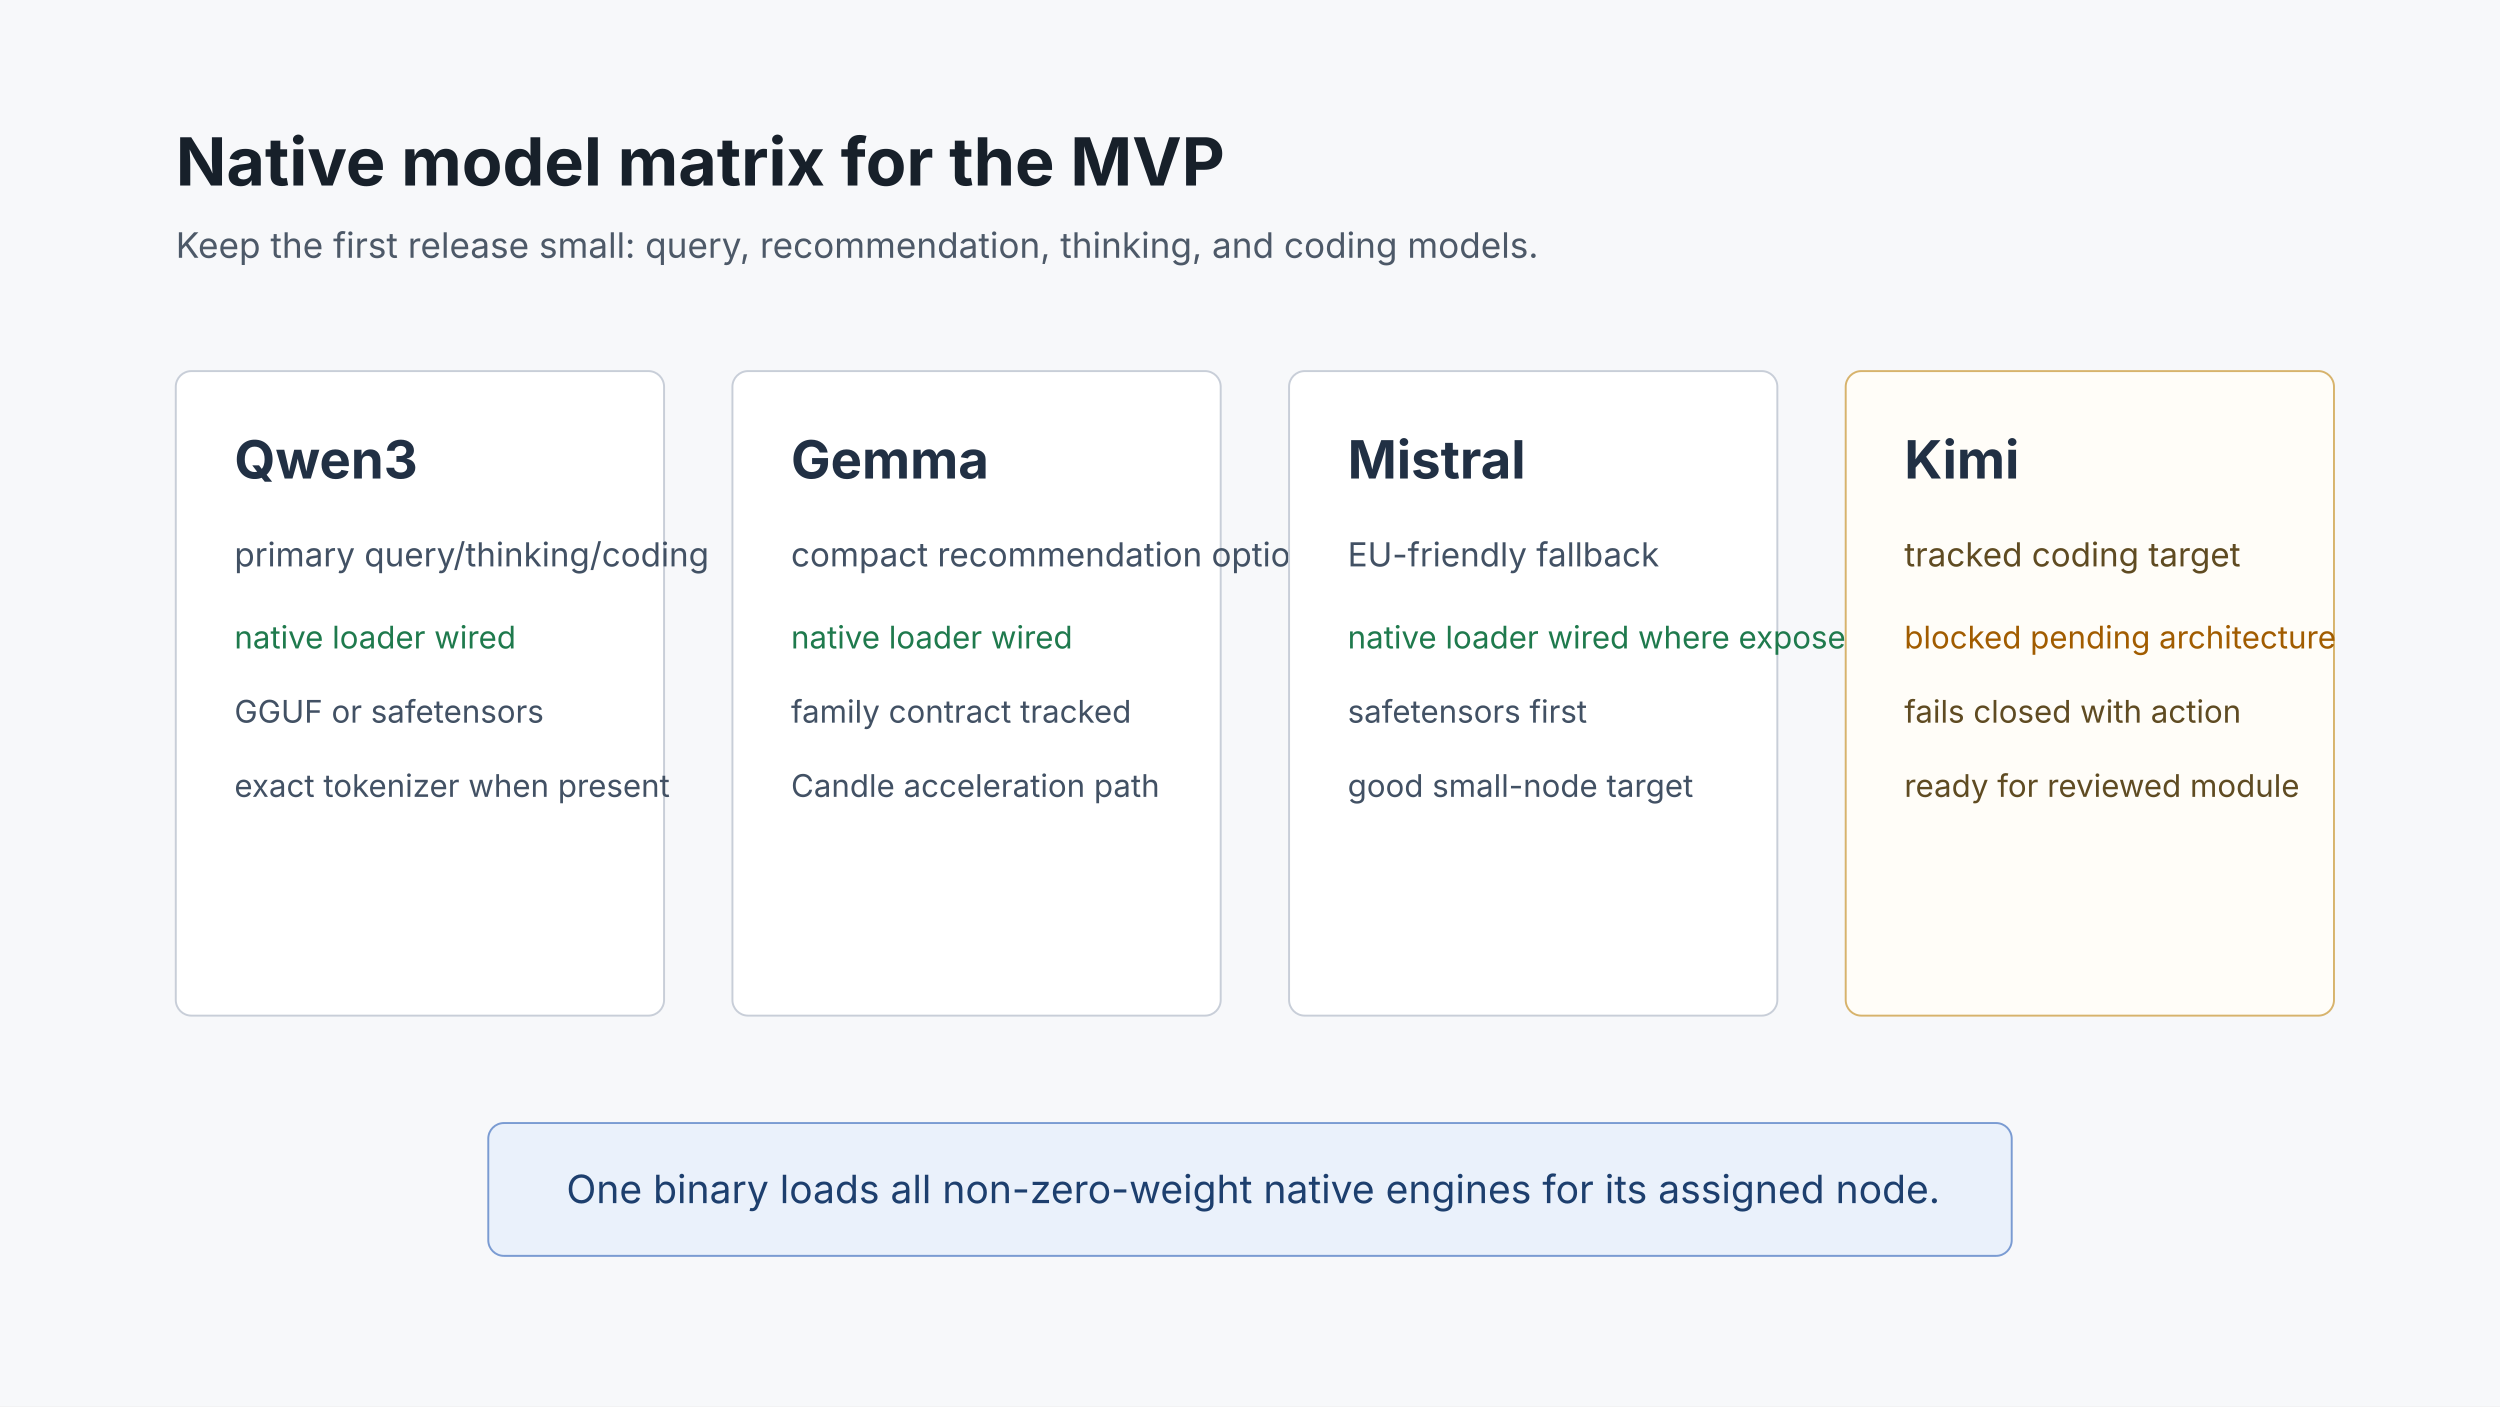
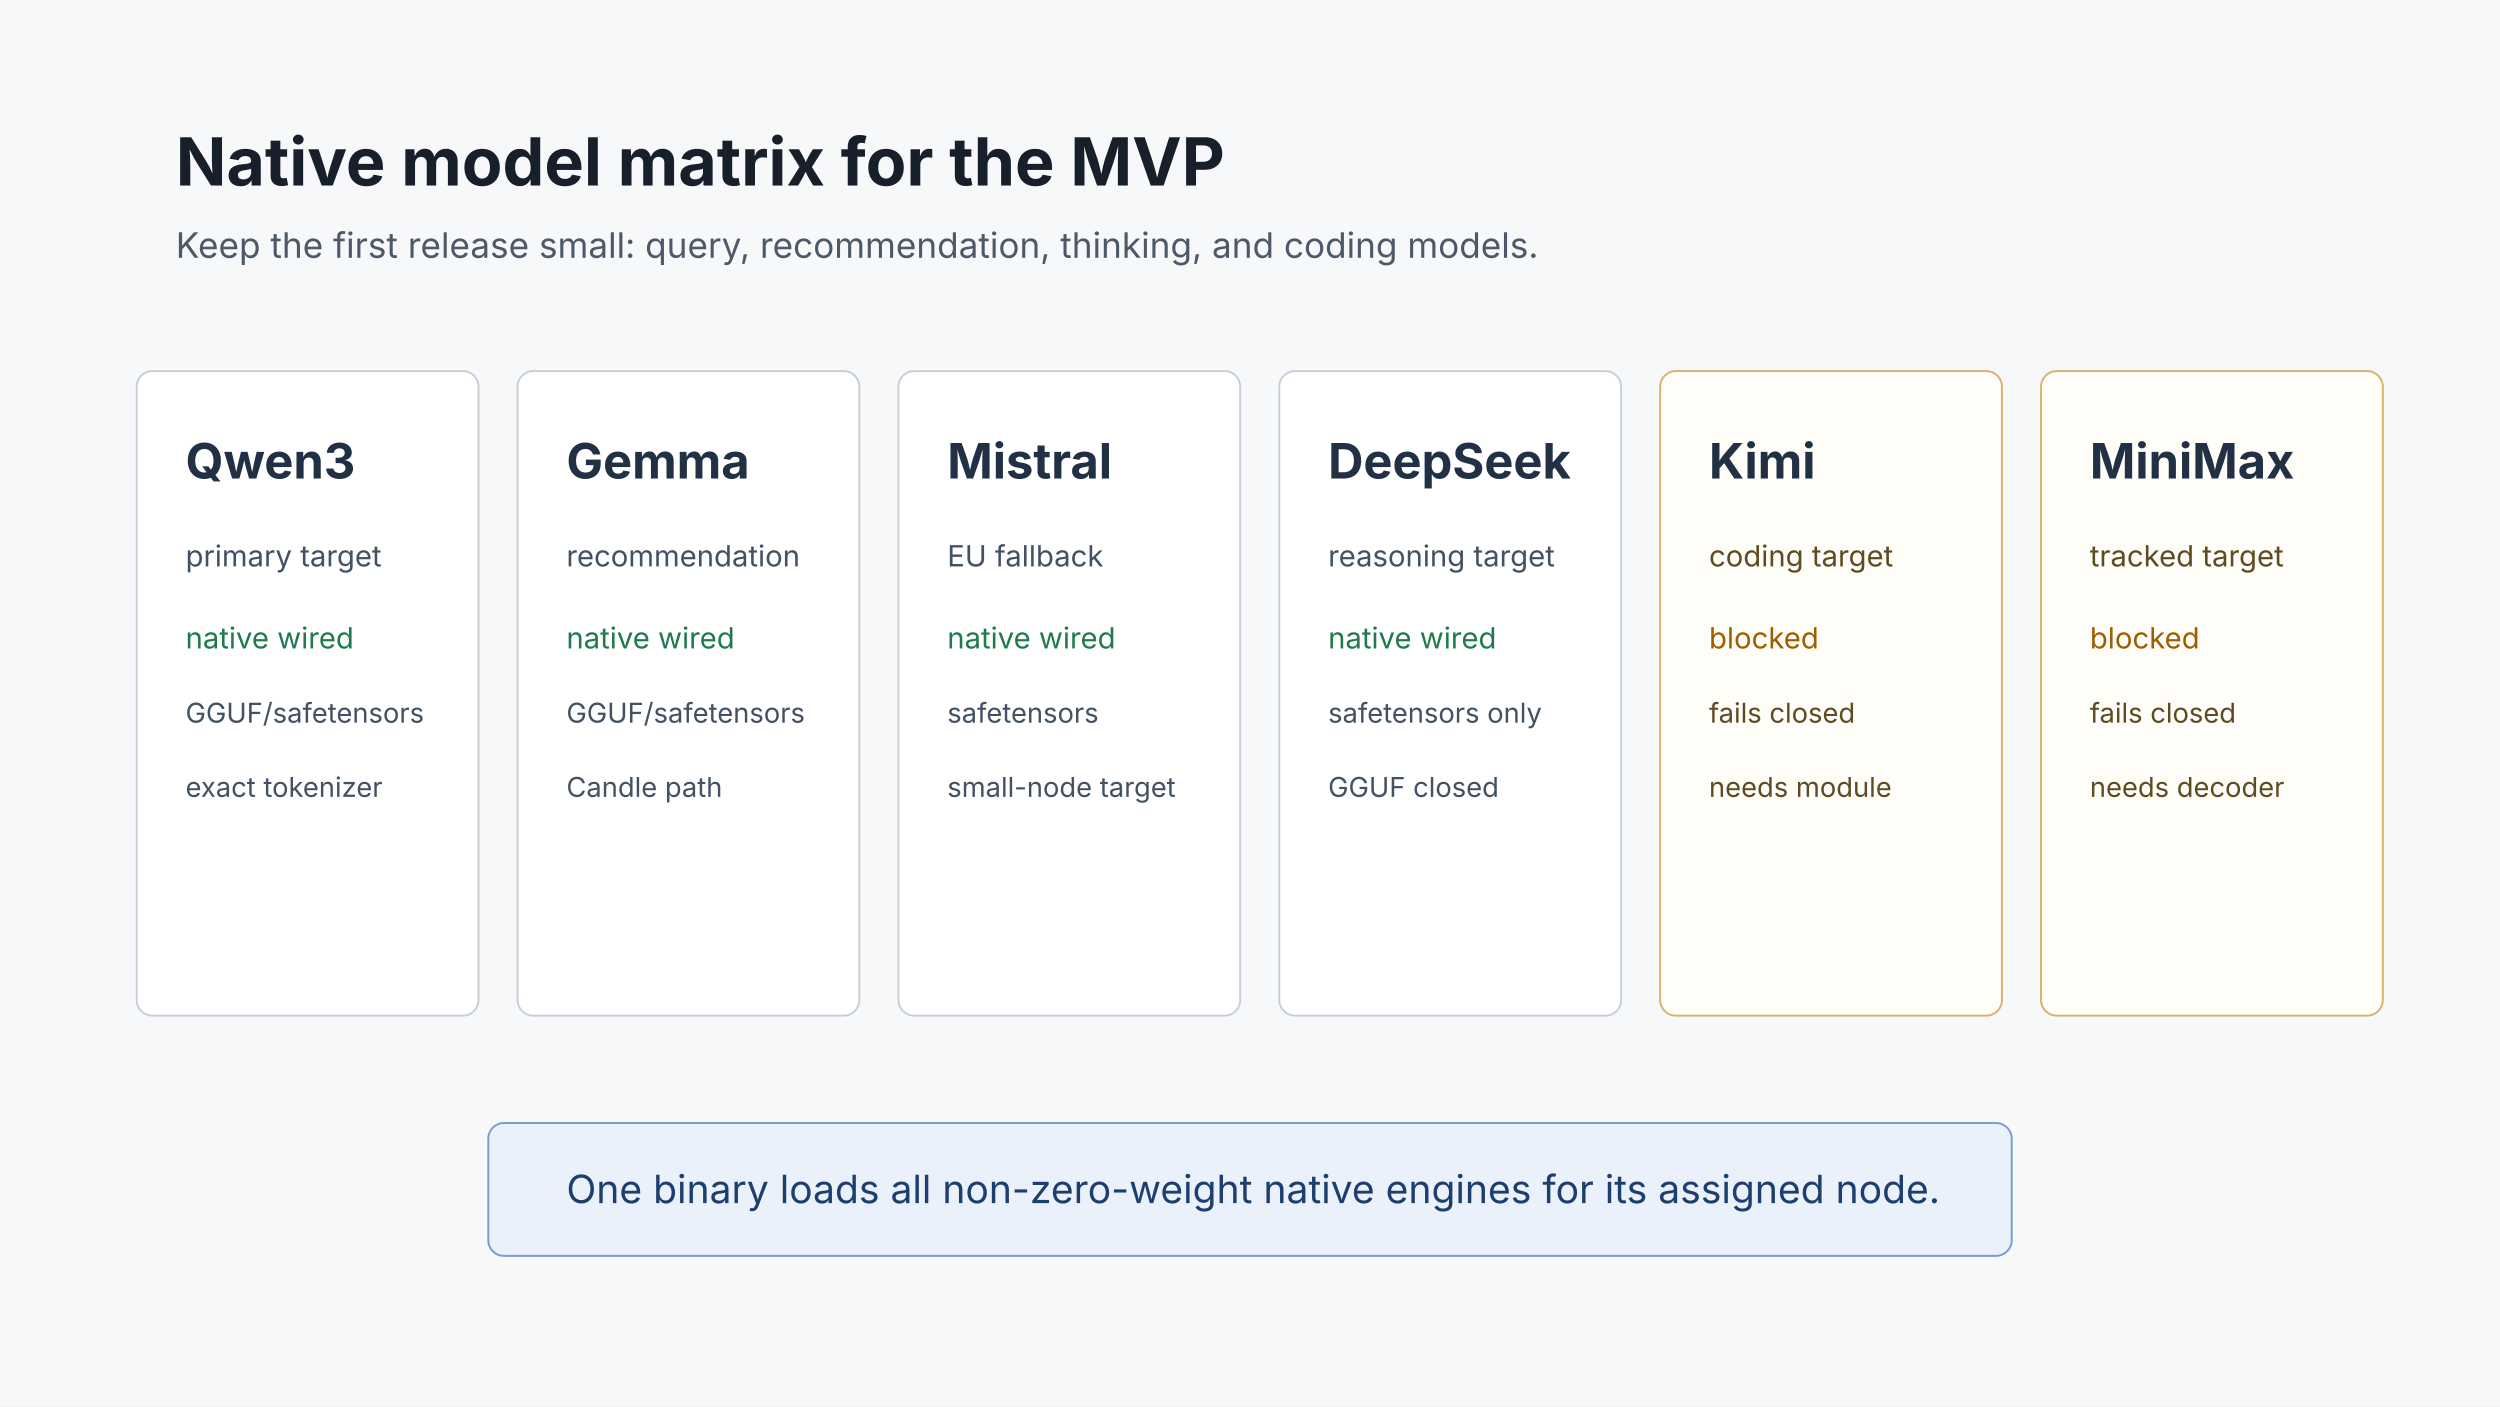
<svg xmlns="http://www.w3.org/2000/svg" width="1280" height="720" viewBox="0 0 1280 720" role="img" aria-labelledby="title desc">
  <rect width="1280" height="720" fill="#f7f8fa" />
  <text x="90" y="95" font-family="Inter, Arial, sans-serif" font-size="34" font-weight="700" fill="#17202a">Native model matrix for the MVP</text>
  <text x="90" y="132" font-family="Inter, Arial, sans-serif" font-size="18" fill="#4d5968">Keep the first release small: query, recommendation, thinking, and coding models.</text>
  <g font-family="Inter, Arial, sans-serif">
-     <rect x="90" y="190" width="250" height="330" rx="8" fill="#ffffff" stroke="#c8ced8" />
-     <text x="120" y="245" font-size="27" font-weight="700" fill="#213044">Qwen3</text>
-     <text x="120" y="290" font-size="17" fill="#425164">primary query/thinking/coding</text>
-     <text x="120" y="332" font-size="16" fill="#1f7a4d">native loader wired</text>
-     <text x="120" y="370" font-size="16" fill="#425164">GGUF or safetensors</text>
-     <text x="120" y="408" font-size="16" fill="#425164">exact tokenizer when present</text>
-     <rect x="375" y="190" width="250" height="330" rx="8" fill="#ffffff" stroke="#c8ced8" />
-     <text x="405" y="245" font-size="27" font-weight="700" fill="#213044">Gemma</text>
-     <text x="405" y="290" font-size="17" fill="#425164">compact recommendation option</text>
-     <text x="405" y="332" font-size="16" fill="#1f7a4d">native loader wired</text>
-     <text x="405" y="370" font-size="16" fill="#425164">family contract tracked</text>
-     <text x="405" y="408" font-size="16" fill="#425164">Candle acceleration path</text>
-     <rect x="660" y="190" width="250" height="330" rx="8" fill="#ffffff" stroke="#c8ced8" />
-     <text x="690" y="245" font-size="27" font-weight="700" fill="#213044">Mistral</text>
-     <text x="690" y="290" font-size="17" fill="#425164">EU-friendly fallback</text>
-     <text x="690" y="332" font-size="16" fill="#1f7a4d">native loader wired where exposed</text>
-     <text x="690" y="370" font-size="16" fill="#425164">safetensors first</text>
-     <text x="690" y="408" font-size="16" fill="#425164">good small-node target</text>
-     <rect x="945" y="190" width="250" height="330" rx="8" fill="#fffdf8" stroke="#d7b36c" />
-     <text x="975" y="245" font-size="27" font-weight="700" fill="#213044">Kimi</text>
-     <text x="975" y="290" font-size="17" fill="#5f4b22">tracked coding target</text>
-     <text x="975" y="332" font-size="16" fill="#a15c00">blocked pending architecture</text>
-     <text x="975" y="370" font-size="16" fill="#5f4b22">fails closed with action</text>
-     <text x="975" y="408" font-size="16" fill="#5f4b22">ready for reviewed module</text>
+     <rect x="70" y="190" width="175" height="330" rx="8" fill="#ffffff" stroke="#c8ced8" />
+     <text x="95" y="245" font-size="25" font-weight="700" fill="#213044">Qwen3</text>
+     <text x="95" y="290" font-size="15" fill="#425164">primary target</text>
+     <text x="95" y="332" font-size="15" fill="#1f7a4d">native wired</text>
+     <text x="95" y="370" font-size="14" fill="#425164">GGUF/safetensors</text>
+     <text x="95" y="408" font-size="14" fill="#425164">exact tokenizer</text>
+     <rect x="265" y="190" width="175" height="330" rx="8" fill="#ffffff" stroke="#c8ced8" />
+     <text x="290" y="245" font-size="25" font-weight="700" fill="#213044">Gemma</text>
+     <text x="290" y="290" font-size="15" fill="#425164">recommendation</text>
+     <text x="290" y="332" font-size="15" fill="#1f7a4d">native wired</text>
+     <text x="290" y="370" font-size="14" fill="#425164">GGUF/safetensors</text>
+     <text x="290" y="408" font-size="14" fill="#425164">Candle path</text>
+     <rect x="460" y="190" width="175" height="330" rx="8" fill="#ffffff" stroke="#c8ced8" />
+     <text x="485" y="245" font-size="25" font-weight="700" fill="#213044">Mistral</text>
+     <text x="485" y="290" font-size="15" fill="#425164">EU fallback</text>
+     <text x="485" y="332" font-size="15" fill="#1f7a4d">native wired</text>
+     <text x="485" y="370" font-size="14" fill="#425164">safetensors</text>
+     <text x="485" y="408" font-size="14" fill="#425164">small-node target</text>
+     <rect x="655" y="190" width="175" height="330" rx="8" fill="#ffffff" stroke="#c8ced8" />
+     <text x="680" y="245" font-size="25" font-weight="700" fill="#213044">DeepSeek</text>
+     <text x="680" y="290" font-size="15" fill="#425164">reasoning target</text>
+     <text x="680" y="332" font-size="15" fill="#1f7a4d">native wired</text>
+     <text x="680" y="370" font-size="14" fill="#425164">safetensors only</text>
+     <text x="680" y="408" font-size="14" fill="#425164">GGUF closed</text>
+     <rect x="850" y="190" width="175" height="330" rx="8" fill="#fffdf8" stroke="#d7b36c" />
+     <text x="875" y="245" font-size="25" font-weight="700" fill="#213044">Kimi</text>
+     <text x="875" y="290" font-size="15" fill="#5f4b22">coding target</text>
+     <text x="875" y="332" font-size="15" fill="#a15c00">blocked</text>
+     <text x="875" y="370" font-size="14" fill="#5f4b22">fails closed</text>
+     <text x="875" y="408" font-size="14" fill="#5f4b22">needs module</text>
+     <rect x="1045" y="190" width="175" height="330" rx="8" fill="#fffdf8" stroke="#d7b36c" />
+     <text x="1070" y="245" font-size="25" font-weight="700" fill="#213044">MiniMax</text>
+     <text x="1070" y="290" font-size="15" fill="#5f4b22">tracked target</text>
+     <text x="1070" y="332" font-size="15" fill="#a15c00">blocked</text>
+     <text x="1070" y="370" font-size="14" fill="#5f4b22">fails closed</text>
+     <text x="1070" y="408" font-size="14" fill="#5f4b22">needs decoder</text>
  </g>
  <rect x="250" y="575" width="780" height="68" rx="8" fill="#eaf1fb" stroke="#7a9bd2" />
  <text x="290" y="616" font-family="Inter, Arial, sans-serif" font-size="20" fill="#1d3f6e">One binary loads all non-zero-weight native engines for its assigned node.</text>
</svg>
